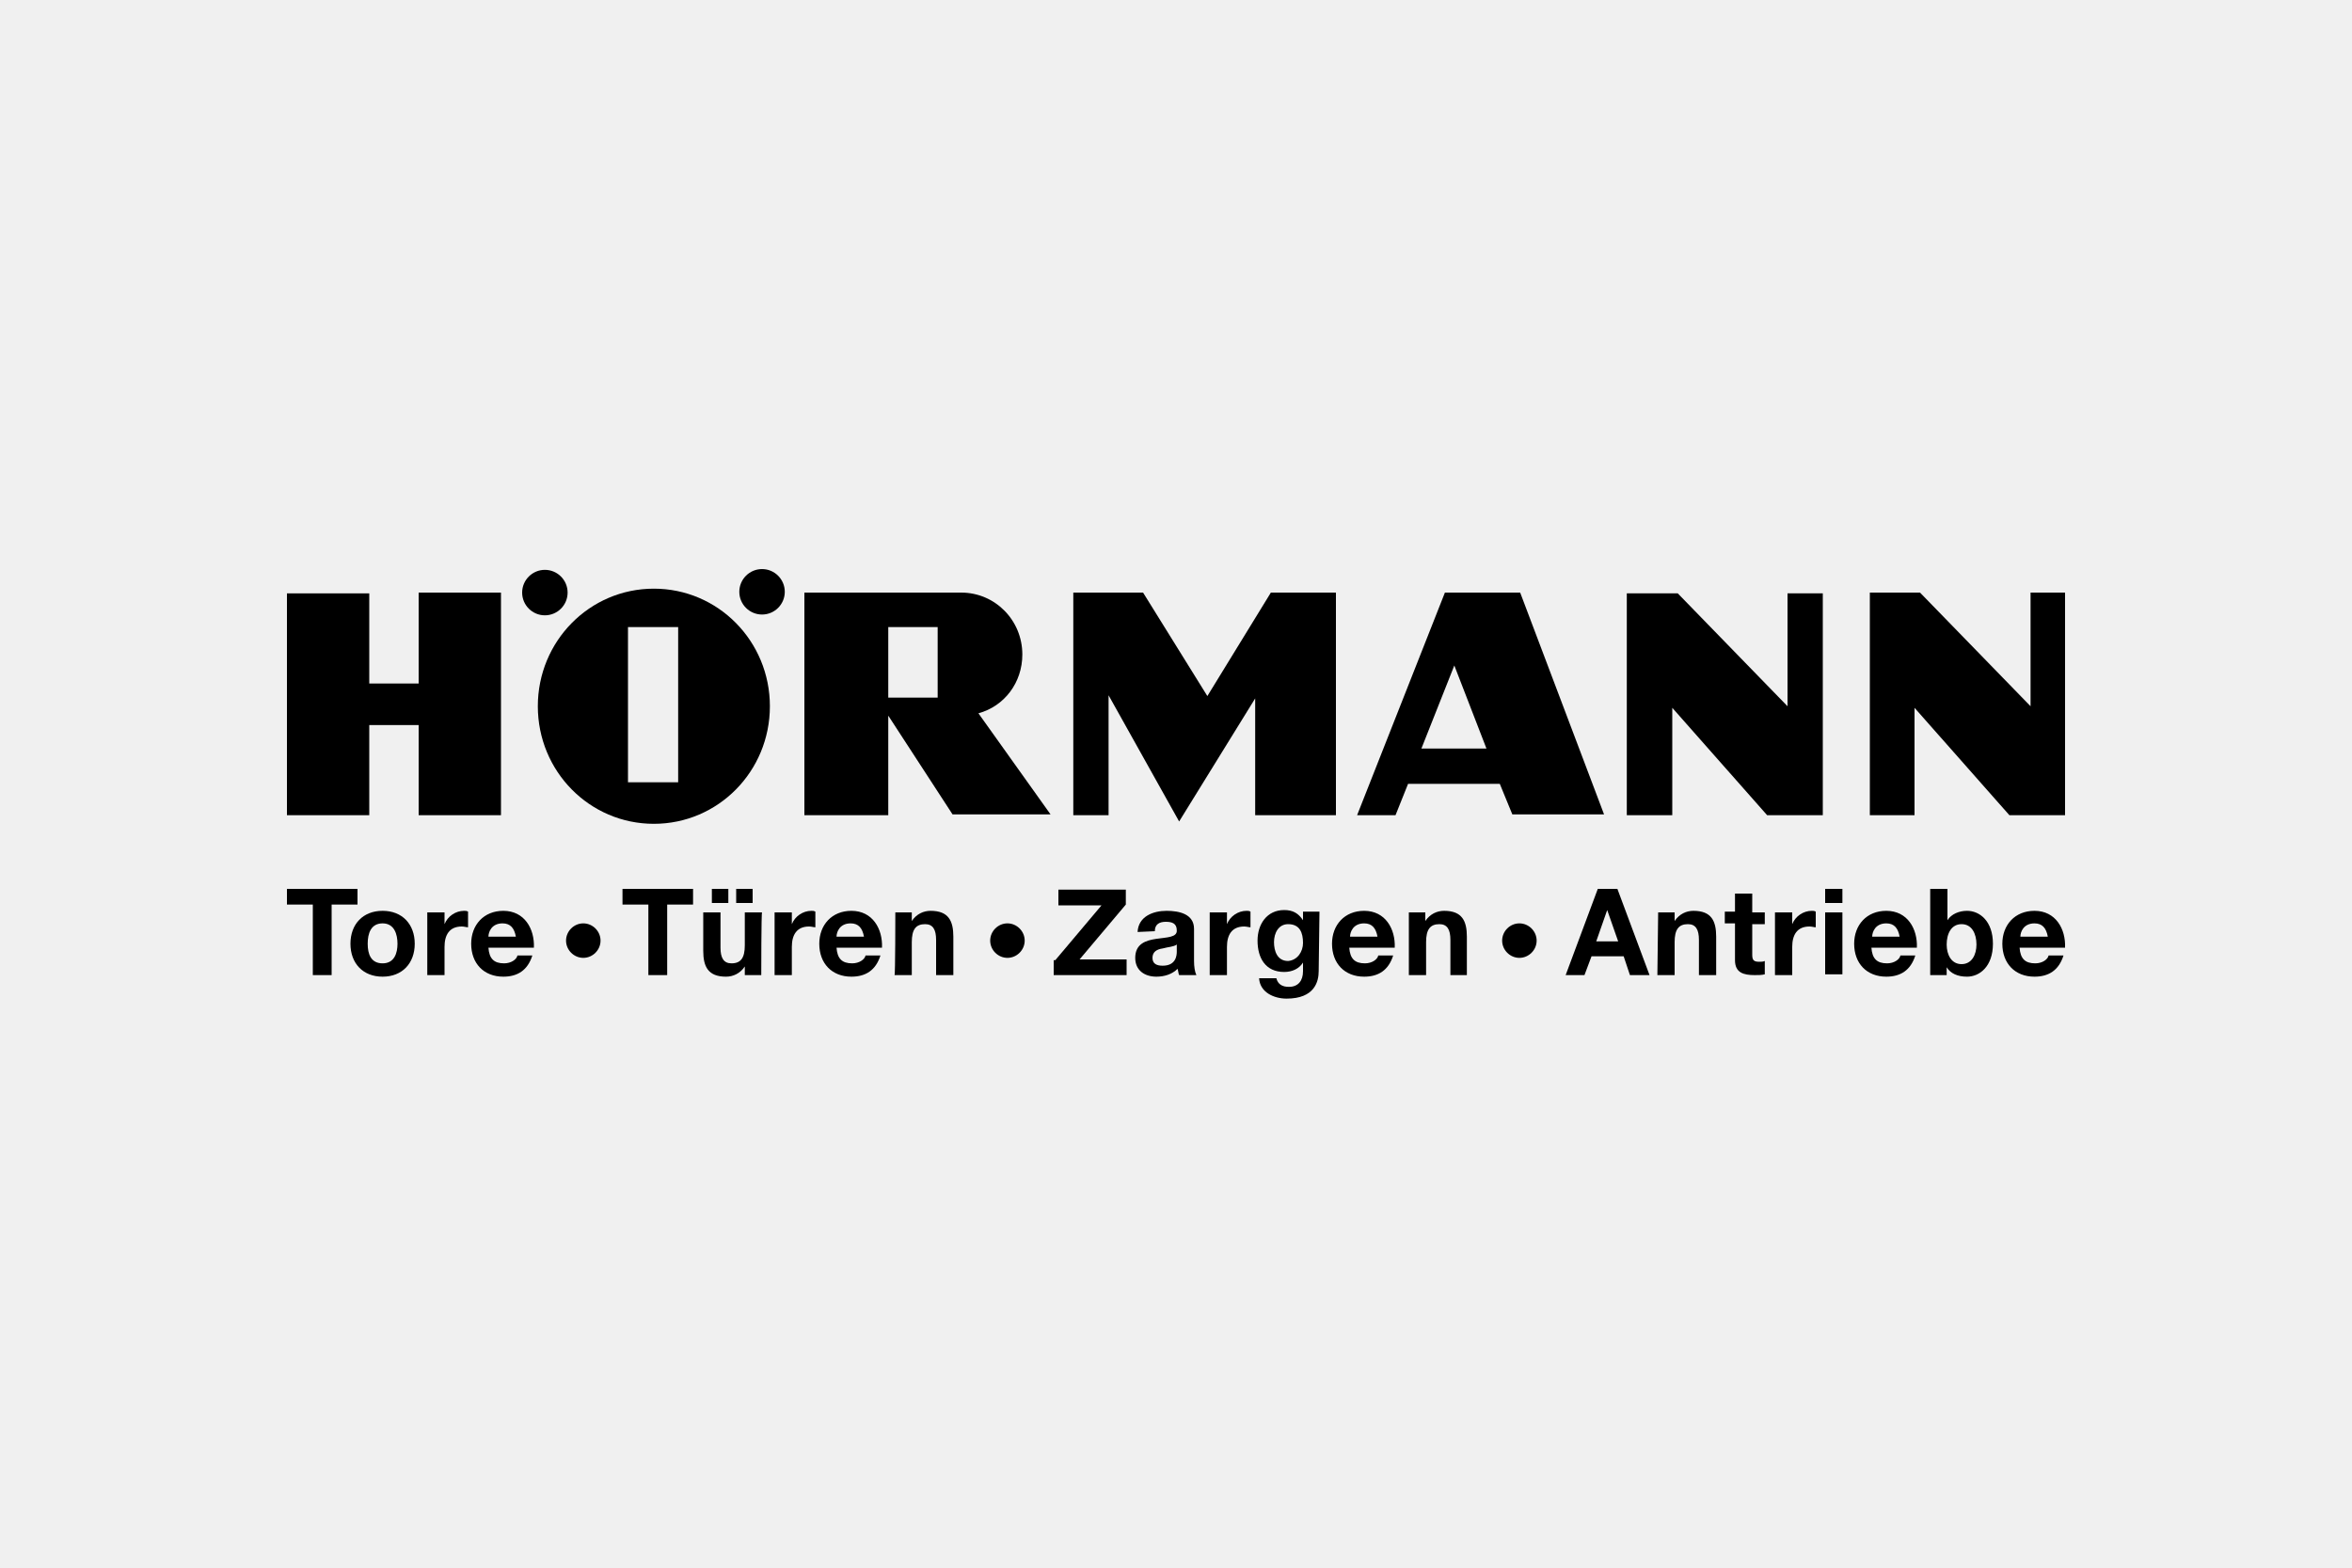
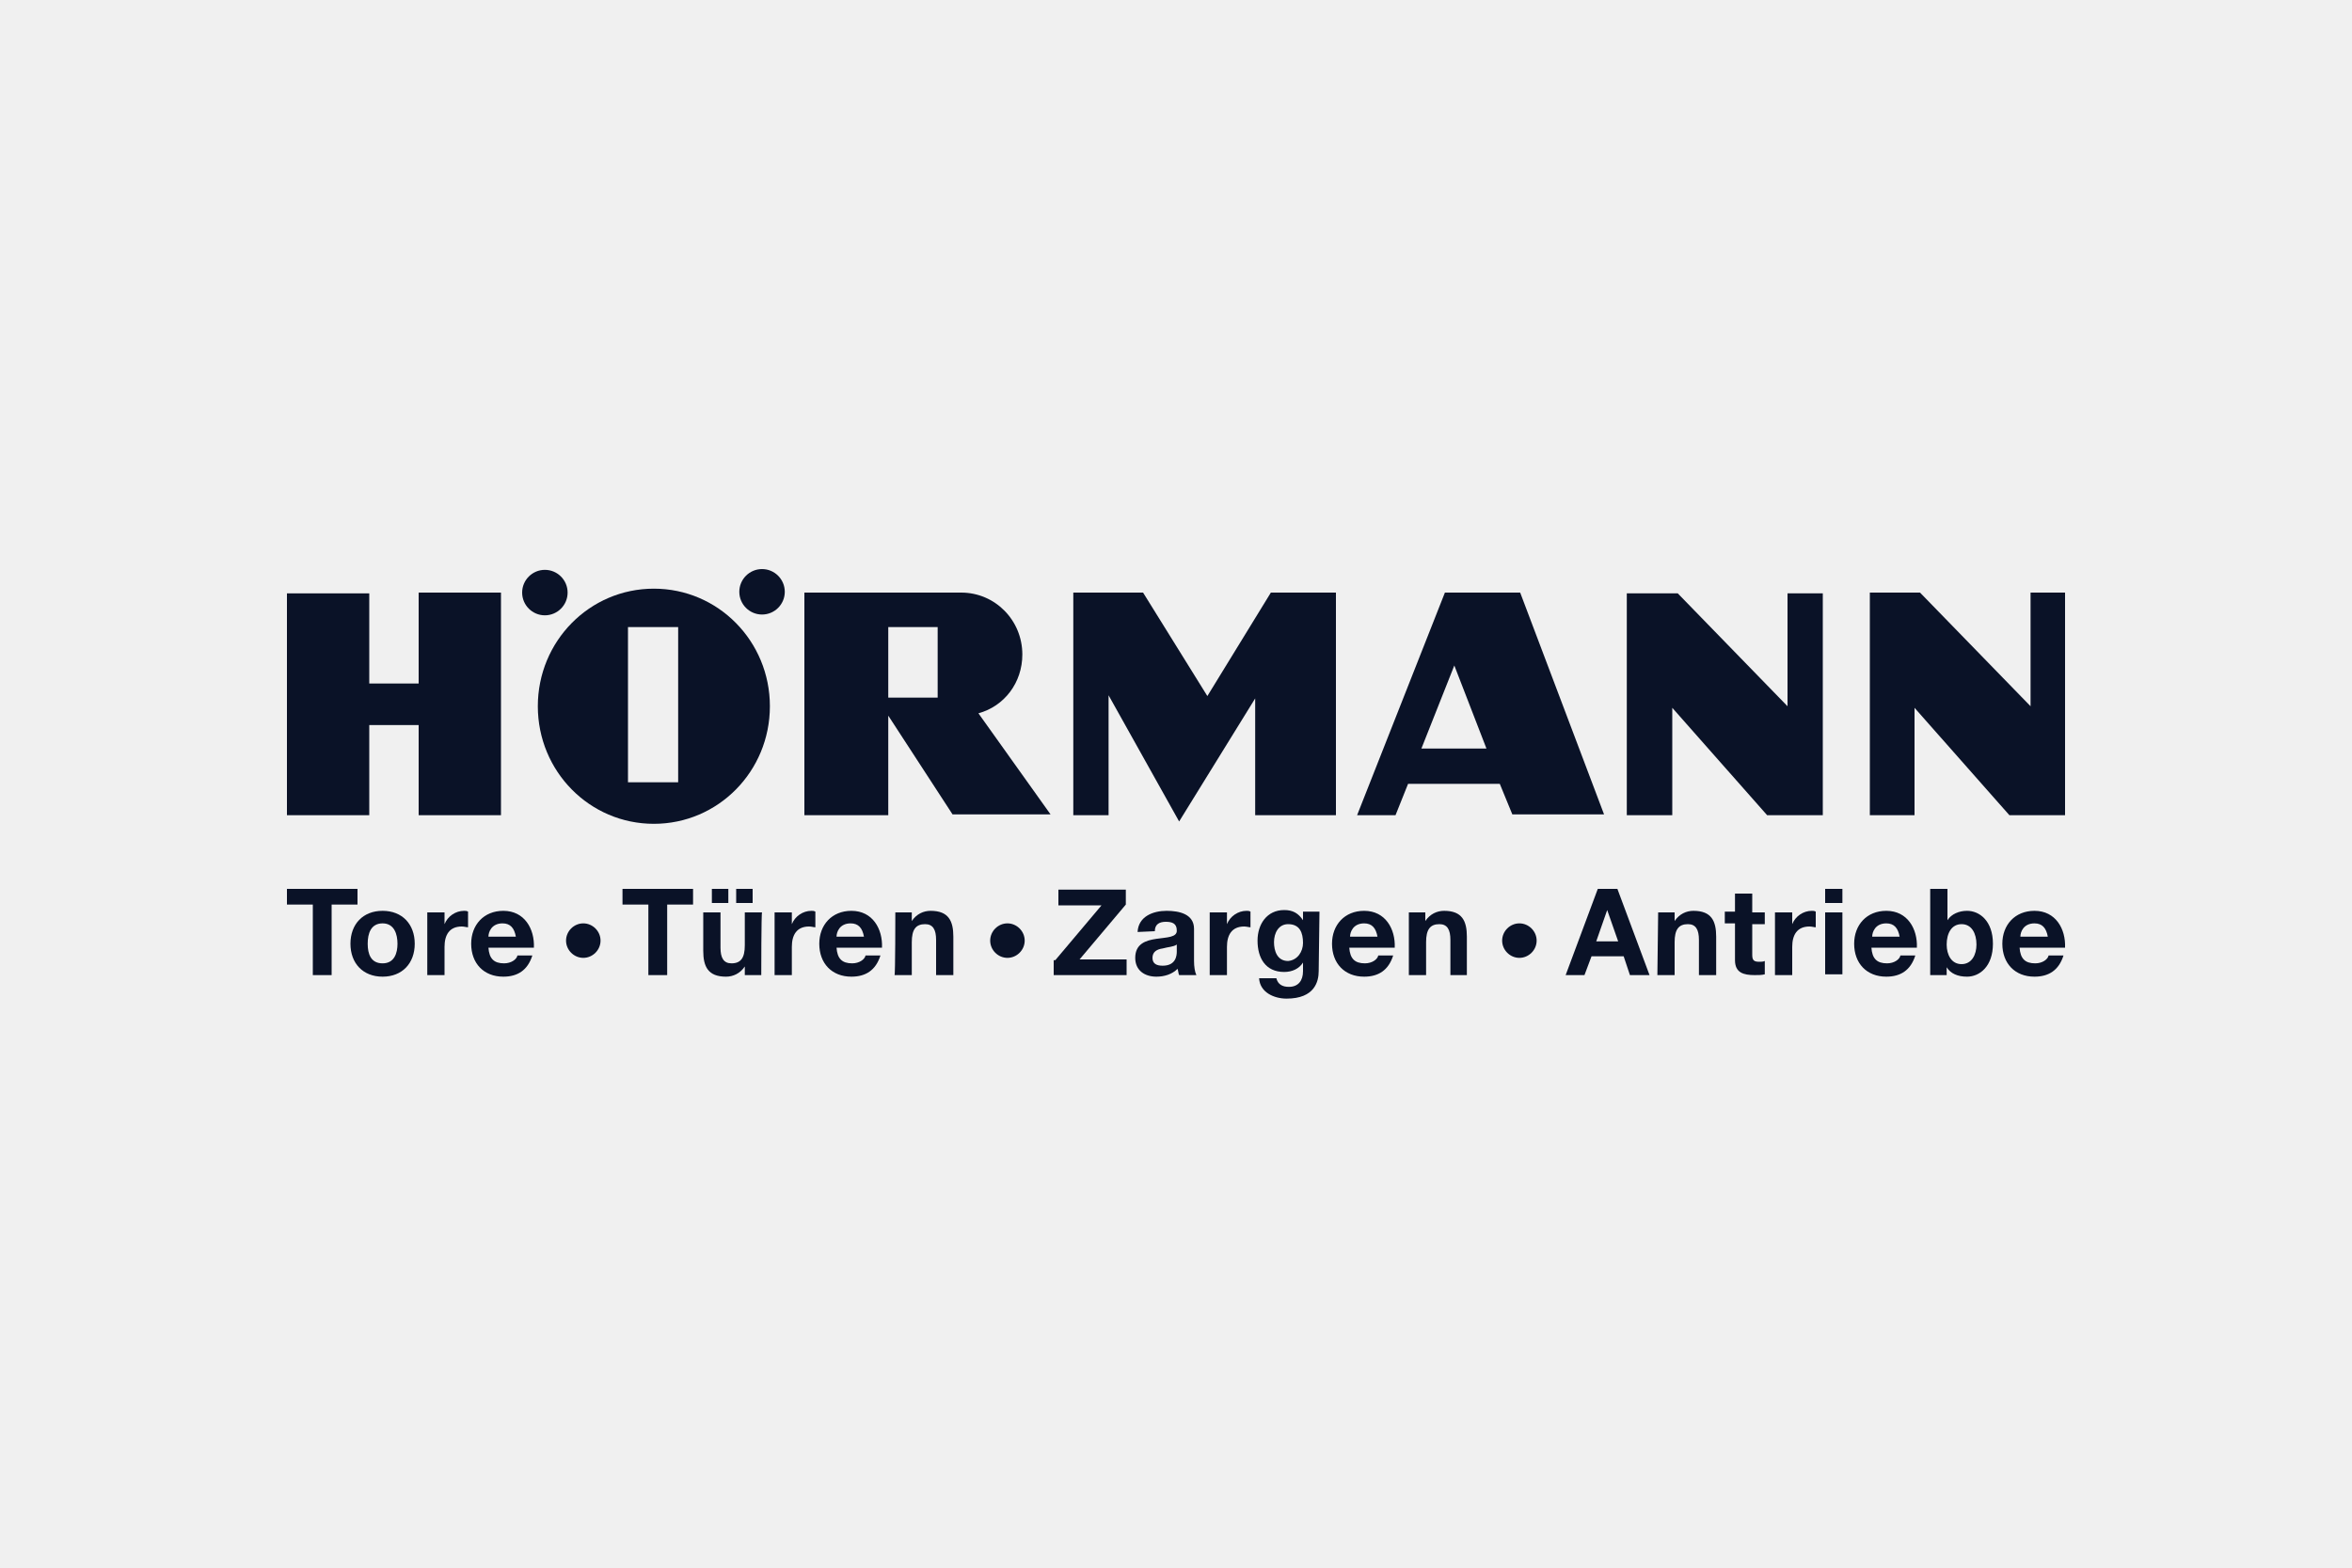
<svg xmlns="http://www.w3.org/2000/svg" version="1.1" id="Ebene_1" x="0px" y="0px" viewBox="0 0 300 200" style="enable-background:new 0 0 300 200;" xml:space="preserve">
  <style type="text/css">
	.st0{fill:#0A1227;}
	.st1{fill-rule:evenodd;clip-rule:evenodd;fill:#0A1227;}
	.st2{fill:url(#path58_2_);}
	.st3{fill-rule:evenodd;clip-rule:evenodd;fill:#194473;}
	.st4{fill:none;stroke:#194473;stroke-width:1.18;stroke-miterlimit:5.333;}
	.st5{fill-rule:evenodd;clip-rule:evenodd;}
	.st6{fill:#008948;}
	.st7{fill-rule:evenodd;clip-rule:evenodd;fill:#008948;}
	.st8{fill:#004E9E;}
	.st9{fill:#1A1A18;}
	.st10{fill:#FFFFFF;}
	.st11{fill:#76BC21;}
	.st12{fill:#1D1D1B;}
	.st13{fill-rule:evenodd;clip-rule:evenodd;fill:#1D1D1B;}
	.st14{fill:#E31513;}
	.st15{fill:#E60001;}
	.st16{fill:#333333;}
	.st17{fill:#BBBDC0;}
	.st18{fill:#1D3B6D;}
	.st19{fill-rule:evenodd;clip-rule:evenodd;fill:#1D3B6D;}
	.st20{fill:#FFFFFF;stroke:#BBBDC0;stroke-width:0.275;stroke-miterlimit:3.864;}
	.st21{fill:#005B53;}
	.st22{fill:#FF6C0E;}
	.st23{fill:#134094;}
	.st24{fill:#D2022F;}
	.st25{fill:#9D9D9C;}
	.st26{fill:#93B894;}
	.st27{filter:url(#Adobe_OpacityMaskFilter);}
	.st28{fill-rule:evenodd;clip-rule:evenodd;fill:#FFFFFF;}
	.st29{mask:url(#logo-hagesued-b_2_);fill:#FF7200;}
	.st30{filter:url(#Adobe_OpacityMaskFilter_1_);}
	.st31{mask:url(#logo-hagesued-d_2_);fill:#7F3D39;}
	.st32{fill:#FEFEFE;}
	.st33{fill:#606060;}
	.st34{filter:url(#Adobe_OpacityMaskFilter_2_);}
	.st35{mask:url(#logo-hagesued-b_1_);fill:#606060;}
	.st36{fill:none;stroke:#000000;stroke-miterlimit:10;}
	.st37{fill:none;}
	.st38{clip-path:url(#SVGID_2_);fill:#444543;}
	.st39{clip-path:url(#SVGID_4_);}
	.st40{clip-path:url(#SVGID_6_);fill:#D0D0D0;}
	.st41{clip-path:url(#SVGID_8_);fill:#D0D0D0;}
- 	.st42{fill:#1C1C1C;}
- 	.st43{fill-rule:evenodd;clip-rule:evenodd;fill:#1C1C1C;}
- 	.st44{fill:#3F3E3C;}
- 	.st45{fill:#2374BA;}
- 	.st46{fill:#AEB2B5;}
- 	.st47{fill-rule:evenodd;clip-rule:evenodd;fill:#164194;}
- 	.st48{fill:#E30613;}
- 	.st49{fill-rule:evenodd;clip-rule:evenodd;fill:#DC911B;}
- 	.st50{fill:#DC911B;}
- 	.st51{fill:#FF0066;}
+ 	.st42{fill:#3F3E3C;}
+ 	.st43{fill:#2374BA;}
+ 	.st44{fill:#AEB2B5;}
+ 	.st45{fill-rule:evenodd;clip-rule:evenodd;fill:#164194;}
+ 	.st46{fill:#E30613;}
+ 	.st47{fill-rule:evenodd;clip-rule:evenodd;fill:#DC911B;}
+ 	.st48{fill:#DC911B;}
+ 	.st49{fill:#FF0066;}
</style>
  <g>
    <g>
-       <path class="st5" d="M80.1,99.8V80l6.4,0v19.8L80.1,99.8z M98.2,90.1c0-8.3-6.6-15-14.8-15c-8.2,0-14.8,6.7-14.8,15    s6.6,15,14.8,15S98.2,98.4,98.2,90.1" />
-       <polygon points="36.6,104 36.6,75.7 47.1,75.7 47.1,87.2 53.4,87.2 53.4,75.6 63.9,75.6 63.9,104 53.4,104 53.4,92.5 47.1,92.5     47.1,104   " />
-       <polygon points="136.9,104 136.9,75.6 145.8,75.6 154,88.8 162.1,75.6 170.4,75.6 170.4,104 160.1,104 160.1,89.1 150.4,104.8     141.4,88.7 141.4,104   " />
-       <polygon points="207.5,104 207.5,75.7 214,75.7 228,90.1 228,75.7 232.5,75.7 232.5,104 225.4,104 213.3,90.3 213.3,104   " />
-       <polygon points="238.5,104 238.5,75.6 244.9,75.6 259,90.1 259,75.6 263.4,75.6 263.4,104 256.3,104 244.2,90.3 244.2,104   " />
-       <path class="st5" d="M102.6,104V75.6l20,0c4.3,0,7.8,3.5,7.8,7.9c0,3.6-2.3,6.6-5.6,7.5l9.2,12.9h-12.5l-8.2-12.6V104H102.6z     M119.6,89v-9h-6.3v9H119.6z" />
-       <path class="st5" d="M184.3,75.6h9.6l10.7,28.3h-11.7l-1.6-3.9l-11.7,0L178,104l-4.9,0L184.3,75.6z M185.5,84.9l-4.2,10.6l8.3,0    L185.5,84.9z" />
-       <path d="M72.4,75.6c0-1.6-1.3-2.9-2.9-2.9s-2.9,1.3-2.9,2.9c0,1.6,1.3,2.9,2.9,2.9C71.1,78.5,72.4,77.2,72.4,75.6" />
-       <path d="M100.1,75.5c0-1.6-1.3-2.9-2.9-2.9s-2.9,1.3-2.9,2.9c0,1.6,1.3,2.9,2.9,2.9S100.1,77.1,100.1,75.5" />
+       <path class="st1" d="M80.1,99.8V80l6.4,0v19.8L80.1,99.8z M98.2,90.1c0-8.3-6.6-15-14.8-15c-8.2,0-14.8,6.7-14.8,15    s6.6,15,14.8,15S98.2,98.4,98.2,90.1" />
+       <polygon class="st0" points="36.6,104 36.6,75.7 47.1,75.7 47.1,87.2 53.4,87.2 53.4,75.6 63.9,75.6 63.9,104 53.4,104 53.4,92.5     47.1,92.5 47.1,104   " />
+       <polygon class="st0" points="136.9,104 136.9,75.6 145.8,75.6 154,88.8 162.1,75.6 170.4,75.6 170.4,104 160.1,104 160.1,89.1     150.4,104.8 141.4,88.7 141.4,104   " />
+       <polygon class="st0" points="207.5,104 207.5,75.7 214,75.7 228,90.1 228,75.7 232.5,75.7 232.5,104 225.4,104 213.3,90.3     213.3,104   " />
+       <polygon class="st0" points="238.5,104 238.5,75.6 244.9,75.6 259,90.1 259,75.6 263.4,75.6 263.4,104 256.3,104 244.2,90.3     244.2,104   " />
+       <path class="st1" d="M102.6,104V75.6l20,0c4.3,0,7.8,3.5,7.8,7.9c0,3.6-2.3,6.6-5.6,7.5l9.2,12.9h-12.5l-8.2-12.6V104H102.6z     M119.6,89v-9h-6.3v9H119.6z" />
+       <path class="st1" d="M184.3,75.6h9.6l10.7,28.3h-11.7l-1.6-3.9l-11.7,0L178,104l-4.9,0L184.3,75.6z M185.5,84.9l-4.2,10.6l8.3,0    L185.5,84.9z" />
+       <path class="st0" d="M72.4,75.6c0-1.6-1.3-2.9-2.9-2.9s-2.9,1.3-2.9,2.9c0,1.6,1.3,2.9,2.9,2.9C71.1,78.5,72.4,77.2,72.4,75.6" />
+       <path class="st0" d="M100.1,75.5c0-1.6-1.3-2.9-2.9-2.9s-2.9,1.3-2.9,2.9c0,1.6,1.3,2.9,2.9,2.9S100.1,77.1,100.1,75.5" />
    </g>
    <g>
-       <path d="M39.9,115.4h-3.3v-2h9v2h-3.3v9h-2.4C39.9,124.4,39.9,115.4,39.9,115.4z" />
-       <path d="M48.8,116.2c2.5,0,4.1,1.7,4.1,4.2c0,2.5-1.6,4.2-4.1,4.2c-2.5,0-4.1-1.7-4.1-4.2C44.7,117.9,46.3,116.2,48.8,116.2z     M48.8,122.9c1.5,0,1.9-1.3,1.9-2.5s-0.4-2.6-1.9-2.6c-1.5,0-1.9,1.3-1.9,2.6C46.9,121.7,47.3,122.9,48.8,122.9z" />
-       <path d="M54.6,116.4h2.1v1.5h0c0.4-1,1.4-1.7,2.5-1.7c0.2,0,0.3,0,0.5,0.1v2c-0.2,0-0.5-0.1-0.8-0.1c-1.6,0-2.2,1.1-2.2,2.6v3.6    h-2.2V116.4z" />
-       <path d="M62.3,120.9c0.1,1.4,0.7,2,2,2c0.9,0,1.6-0.5,1.7-1h1.9c-0.6,1.9-1.9,2.7-3.7,2.7c-2.5,0-4.1-1.7-4.1-4.2    c0-2.4,1.6-4.2,4.1-4.2c2.7,0,4,2.3,3.9,4.7C68,120.9,62.3,120.9,62.3,120.9z M65.8,119.5c-0.2-1.1-0.7-1.7-1.7-1.7    c-1.4,0-1.8,1.1-1.8,1.7H65.8z" />
-       <path d="M74.4,117.8c1.2,0,2.2,1,2.2,2.2s-1,2.2-2.2,2.2s-2.2-1-2.2-2.2S73.2,117.8,74.4,117.8z" />
-       <path d="M82.7,115.4h-3.3v-2h9v2h-3.3v9h-2.4V115.4z" />
-       <path d="M97.1,124.4H95v-1.1h0c-0.6,0.9-1.5,1.3-2.4,1.3c-2.3,0-2.9-1.3-2.9-3.3v-4.9h2.2v4.5c0,1.3,0.4,2,1.4,2    c1.2,0,1.7-0.7,1.7-2.3v-4.2h2.2C97.1,116.4,97.1,124.4,97.1,124.4z M90.8,113.4h2.1v1.8h-2.1V113.4z M93.9,113.4H96v1.8h-2.1    V113.4z" />
-       <path d="M98.9,116.4h2.1v1.5h0c0.4-1,1.4-1.7,2.5-1.7c0.2,0,0.3,0,0.5,0.1v2c-0.2,0-0.5-0.1-0.8-0.1c-1.6,0-2.2,1.1-2.2,2.6v3.6    h-2.2V116.4z" />
-       <path d="M106.7,120.9c0.1,1.4,0.7,2,2,2c0.9,0,1.6-0.5,1.7-1h1.9c-0.6,1.9-1.9,2.7-3.7,2.7c-2.5,0-4.1-1.7-4.1-4.2    c0-2.4,1.6-4.2,4.1-4.2c2.7,0,4,2.3,3.9,4.7C112.4,120.9,106.7,120.9,106.7,120.9z M110.2,119.5c-0.2-1.1-0.7-1.7-1.7-1.7    c-1.4,0-1.8,1.1-1.8,1.7H110.2z" />
-       <path d="M114.2,116.4h2.1v1.1h0c0.6-0.9,1.5-1.3,2.4-1.3c2.3,0,2.9,1.3,2.9,3.3v4.9h-2.2v-4.5c0-1.3-0.4-2-1.4-2    c-1.2,0-1.7,0.7-1.7,2.3v4.2h-2.2C114.2,124.4,114.2,116.4,114.2,116.4z" />
-       <path d="M128.5,117.8c1.2,0,2.2,1,2.2,2.2s-1,2.2-2.2,2.2s-2.2-1-2.2-2.2S127.3,117.8,128.5,117.8z" />
-       <path d="M134.6,122.5l5.9-7H135v-2h8.6v1.9l-5.9,7h6v2h-9.3V122.5z" />
-       <path d="M145.1,118.9c0.1-2,2-2.7,3.7-2.7c1.6,0,3.5,0.4,3.5,2.3v4.1c0,0.7,0.1,1.4,0.3,1.8h-2.2c-0.1-0.2-0.1-0.5-0.2-0.8    c-0.7,0.7-1.7,1-2.7,1c-1.5,0-2.7-0.8-2.7-2.4c0-3.6,5.4-1.7,5.3-3.5c0-0.9-0.6-1.1-1.4-1.1c-0.8,0-1.4,0.3-1.4,1.2L145.1,118.9    L145.1,118.9z M150.1,120.5c-0.4,0.3-1.1,0.3-1.8,0.5c-0.7,0.1-1.3,0.4-1.3,1.2s0.6,1,1.3,1c1.7,0,1.8-1.3,1.8-1.8V120.5z" />
-       <path d="M154.4,116.4h2.1v1.5h0c0.4-1,1.4-1.7,2.5-1.7c0.2,0,0.3,0,0.5,0.1v2c-0.2,0-0.5-0.1-0.8-0.1c-1.6,0-2.2,1.1-2.2,2.6v3.6    h-2.2V116.4z" />
-       <path d="M168.2,123.9c0,1.3-0.5,3.5-4.1,3.5c-1.6,0-3.4-0.8-3.5-2.6h2.2c0.2,0.8,0.8,1.1,1.6,1.1c1.2,0,1.8-0.8,1.8-2v-1.1h0    c-0.5,0.8-1.4,1.2-2.4,1.2c-2.4,0-3.4-1.8-3.4-4c0-2.1,1.2-3.9,3.4-3.9c1.1,0,1.8,0.4,2.4,1.3h0v-1.1h2.1L168.2,123.9L168.2,123.9    z M166.2,120.3c0-1.3-0.4-2.4-1.9-2.4c-1.2,0-1.8,1.1-1.8,2.3c0,1.1,0.4,2.4,1.8,2.4C165.5,122.5,166.2,121.4,166.2,120.3z" />
-       <path d="M172.1,120.9c0.1,1.4,0.7,2,2,2c0.9,0,1.6-0.5,1.7-1h1.9c-0.6,1.9-1.9,2.7-3.7,2.7c-2.5,0-4.1-1.7-4.1-4.2    c0-2.4,1.6-4.2,4.1-4.2c2.7,0,4,2.3,3.9,4.7C177.9,120.9,172.1,120.9,172.1,120.9z M175.7,119.5c-0.2-1.1-0.7-1.7-1.7-1.7    c-1.4,0-1.8,1.1-1.8,1.7H175.7z" />
-       <path d="M179.7,116.4h2.1v1.1h0c0.6-0.9,1.5-1.3,2.4-1.3c2.3,0,2.9,1.3,2.9,3.3v4.9H185v-4.5c0-1.3-0.4-2-1.4-2    c-1.2,0-1.7,0.7-1.7,2.3v4.2h-2.2L179.7,116.4L179.7,116.4z" />
-       <path d="M193.8,117.8c1.2,0,2.2,1,2.2,2.2s-1,2.2-2.2,2.2s-2.2-1-2.2-2.2S192.6,117.8,193.8,117.8z" />
-       <path d="M203.8,113.4h2.5l4.1,11h-2.5l-0.8-2.4h-4.1l-0.9,2.4h-2.4L203.8,113.4z M203.6,120.1h2.8l-1.4-4h0L203.6,120.1z" />
-       <path d="M211.5,116.4h2.1v1.1h0c0.6-0.9,1.5-1.3,2.4-1.3c2.3,0,2.9,1.3,2.9,3.3v4.9h-2.2v-4.5c0-1.3-0.4-2-1.4-2    c-1.2,0-1.7,0.7-1.7,2.3v4.2h-2.2L211.5,116.4L211.5,116.4z" />
-       <path d="M223.5,116.4h1.6v1.5h-1.6v3.9c0,0.7,0.2,0.9,0.9,0.9c0.2,0,0.5,0,0.7-0.1v1.7c-0.4,0.1-0.8,0.1-1.3,0.1    c-1.4,0-2.5-0.3-2.5-1.9v-4.7H220v-1.5h1.3V114h2.2L223.5,116.4L223.5,116.4z" />
-       <path d="M226.5,116.4h2.1v1.5h0c0.4-1,1.4-1.7,2.5-1.7c0.2,0,0.3,0,0.5,0.1v2c-0.2,0-0.5-0.1-0.8-0.1c-1.6,0-2.2,1.1-2.2,2.6v3.6    h-2.2V116.4z" />
-       <path d="M235,115.2h-2.2v-1.8h2.2V115.2z M232.8,116.4h2.2v7.9h-2.2V116.4z" />
-       <path d="M238.7,120.9c0.1,1.4,0.7,2,2,2c0.9,0,1.6-0.5,1.7-1h1.9c-0.6,1.9-1.9,2.7-3.7,2.7c-2.5,0-4.1-1.7-4.1-4.2    c0-2.4,1.6-4.2,4.1-4.2c2.7,0,4,2.3,3.9,4.7C244.4,120.9,238.7,120.9,238.7,120.9z M242.3,119.5c-0.2-1.1-0.7-1.7-1.7-1.7    c-1.4,0-1.8,1.1-1.8,1.7H242.3z" />
-       <path d="M246.2,113.4h2.2v4h0c0.5-0.8,1.5-1.2,2.5-1.2c1.6,0,3.3,1.3,3.3,4.2s-1.7,4.2-3.3,4.2c-1.2,0-2.1-0.4-2.6-1.2h0v1h-2.1    V113.4z M250.2,117.9c-1.3,0-1.9,1.2-1.9,2.6c0,1.3,0.6,2.5,1.9,2.5c1.3,0,1.9-1.2,1.9-2.5C252.1,119.1,251.5,117.9,250.2,117.9z" />
-       <path d="M257.6,120.9c0.1,1.4,0.7,2,2,2c0.9,0,1.6-0.5,1.7-1h1.9c-0.6,1.9-1.9,2.7-3.7,2.7c-2.5,0-4.1-1.7-4.1-4.2    c0-2.4,1.6-4.2,4.1-4.2c2.7,0,4,2.3,3.9,4.7C263.3,120.9,257.6,120.9,257.6,120.9z M261.2,119.5c-0.2-1.1-0.7-1.7-1.7-1.7    c-1.4,0-1.8,1.1-1.8,1.7H261.2z" />
+       <path class="st0" d="M39.9,115.4h-3.3v-2h9v2h-3.3v9h-2.4V115.4z" />
+       <path class="st0" d="M48.8,116.2c2.5,0,4.1,1.7,4.1,4.2c0,2.5-1.6,4.2-4.1,4.2c-2.5,0-4.1-1.7-4.1-4.2    C44.7,117.9,46.3,116.2,48.8,116.2z M48.8,122.9c1.5,0,1.9-1.3,1.9-2.5s-0.4-2.6-1.9-2.6c-1.5,0-1.9,1.3-1.9,2.6    C46.9,121.7,47.3,122.9,48.8,122.9z" />
+       <path class="st0" d="M54.6,116.4h2.1v1.5h0c0.4-1,1.4-1.7,2.5-1.7c0.2,0,0.3,0,0.5,0.1v2c-0.2,0-0.5-0.1-0.8-0.1    c-1.6,0-2.2,1.1-2.2,2.6v3.6h-2.2V116.4z" />
+       <path class="st0" d="M62.3,120.9c0.1,1.4,0.7,2,2,2c0.9,0,1.6-0.5,1.7-1h1.9c-0.6,1.9-1.9,2.7-3.7,2.7c-2.5,0-4.1-1.7-4.1-4.2    c0-2.4,1.6-4.2,4.1-4.2c2.7,0,4,2.3,3.9,4.7L62.3,120.9z M65.8,119.5c-0.2-1.1-0.7-1.7-1.7-1.7c-1.4,0-1.8,1.1-1.8,1.7H65.8z" />
+       <path class="st0" d="M74.4,117.8c1.2,0,2.2,1,2.2,2.2s-1,2.2-2.2,2.2s-2.2-1-2.2-2.2S73.2,117.8,74.4,117.8z" />
+       <path class="st0" d="M82.7,115.4h-3.3v-2h9v2h-3.3v9h-2.4V115.4z" />
+       <path class="st0" d="M97.1,124.4H95v-1.1h0c-0.6,0.9-1.5,1.3-2.4,1.3c-2.3,0-2.9-1.3-2.9-3.3v-4.9h2.2v4.5c0,1.3,0.4,2,1.4,2    c1.2,0,1.7-0.7,1.7-2.3v-4.2h2.2C97.1,116.4,97.1,124.4,97.1,124.4z M90.8,113.4h2.1v1.8h-2.1V113.4z M93.9,113.4H96v1.8h-2.1    V113.4z" />
+       <path class="st0" d="M98.9,116.4h2.1v1.5h0c0.4-1,1.4-1.7,2.5-1.7c0.2,0,0.3,0,0.5,0.1v2c-0.2,0-0.5-0.1-0.8-0.1    c-1.6,0-2.2,1.1-2.2,2.6v3.6h-2.2V116.4z" />
+       <path class="st0" d="M106.7,120.9c0.1,1.4,0.7,2,2,2c0.9,0,1.6-0.5,1.7-1h1.9c-0.6,1.9-1.9,2.7-3.7,2.7c-2.5,0-4.1-1.7-4.1-4.2    c0-2.4,1.6-4.2,4.1-4.2c2.7,0,4,2.3,3.9,4.7L106.7,120.9z M110.2,119.5c-0.2-1.1-0.7-1.7-1.7-1.7c-1.4,0-1.8,1.1-1.8,1.7H110.2z" />
+       <path class="st0" d="M114.2,116.4h2.1v1.1h0c0.6-0.9,1.5-1.3,2.4-1.3c2.3,0,2.9,1.3,2.9,3.3v4.9h-2.2v-4.5c0-1.3-0.4-2-1.4-2    c-1.2,0-1.7,0.7-1.7,2.3v4.2h-2.2C114.2,124.4,114.2,116.4,114.2,116.4z" />
+       <path class="st0" d="M128.5,117.8c1.2,0,2.2,1,2.2,2.2s-1,2.2-2.2,2.2s-2.2-1-2.2-2.2S127.3,117.8,128.5,117.8z" />
+       <path class="st0" d="M134.6,122.5l5.9-7H135v-2h8.6v1.9l-5.9,7h6v2h-9.3V122.5z" />
+       <path class="st0" d="M145.1,118.9c0.1-2,2-2.7,3.7-2.7c1.6,0,3.5,0.4,3.5,2.3v4.1c0,0.7,0.1,1.4,0.3,1.8h-2.2    c-0.1-0.2-0.1-0.5-0.2-0.8c-0.7,0.7-1.7,1-2.7,1c-1.5,0-2.7-0.8-2.7-2.4c0-3.6,5.4-1.7,5.3-3.5c0-0.9-0.6-1.1-1.4-1.1    c-0.8,0-1.4,0.3-1.4,1.2L145.1,118.9L145.1,118.9z M150.1,120.5c-0.4,0.3-1.1,0.3-1.8,0.5c-0.7,0.1-1.3,0.4-1.3,1.2s0.6,1,1.3,1    c1.7,0,1.8-1.3,1.8-1.8V120.5z" />
+       <path class="st0" d="M154.4,116.4h2.1v1.5h0c0.4-1,1.4-1.7,2.5-1.7c0.2,0,0.3,0,0.5,0.1v2c-0.2,0-0.5-0.1-0.8-0.1    c-1.6,0-2.2,1.1-2.2,2.6v3.6h-2.2V116.4z" />
+       <path class="st0" d="M168.2,123.9c0,1.3-0.5,3.5-4.1,3.5c-1.6,0-3.4-0.8-3.5-2.6h2.2c0.2,0.8,0.8,1.1,1.6,1.1c1.2,0,1.8-0.8,1.8-2    v-1.1h0c-0.5,0.8-1.4,1.2-2.4,1.2c-2.4,0-3.4-1.8-3.4-4c0-2.1,1.2-3.9,3.4-3.9c1.1,0,1.8,0.4,2.4,1.3h0v-1.1h2.1L168.2,123.9    L168.2,123.9z M166.2,120.3c0-1.3-0.4-2.4-1.9-2.4c-1.2,0-1.8,1.1-1.8,2.3c0,1.1,0.4,2.4,1.8,2.4    C165.5,122.5,166.2,121.4,166.2,120.3z" />
+       <path class="st0" d="M172.1,120.9c0.1,1.4,0.7,2,2,2c0.9,0,1.6-0.5,1.7-1h1.9c-0.6,1.9-1.9,2.7-3.7,2.7c-2.5,0-4.1-1.7-4.1-4.2    c0-2.4,1.6-4.2,4.1-4.2c2.7,0,4,2.3,3.9,4.7L172.1,120.9z M175.7,119.5c-0.2-1.1-0.7-1.7-1.7-1.7c-1.4,0-1.8,1.1-1.8,1.7H175.7z" />
+       <path class="st0" d="M179.7,116.4h2.1v1.1h0c0.6-0.9,1.5-1.3,2.4-1.3c2.3,0,2.9,1.3,2.9,3.3v4.9H185v-4.5c0-1.3-0.4-2-1.4-2    c-1.2,0-1.7,0.7-1.7,2.3v4.2h-2.2L179.7,116.4L179.7,116.4z" />
+       <path class="st0" d="M193.8,117.8c1.2,0,2.2,1,2.2,2.2s-1,2.2-2.2,2.2s-2.2-1-2.2-2.2S192.6,117.8,193.8,117.8z" />
+       <path class="st0" d="M203.8,113.4h2.5l4.1,11h-2.5l-0.8-2.4h-4.1l-0.9,2.4h-2.4L203.8,113.4z M203.6,120.1h2.8l-1.4-4h0    L203.6,120.1z" />
+       <path class="st0" d="M211.5,116.4h2.1v1.1h0c0.6-0.9,1.5-1.3,2.4-1.3c2.3,0,2.9,1.3,2.9,3.3v4.9h-2.2v-4.5c0-1.3-0.4-2-1.4-2    c-1.2,0-1.7,0.7-1.7,2.3v4.2h-2.2L211.5,116.4L211.5,116.4z" />
+       <path class="st0" d="M223.5,116.4h1.6v1.5h-1.6v3.9c0,0.7,0.2,0.9,0.9,0.9c0.2,0,0.5,0,0.7-0.1v1.7c-0.4,0.1-0.8,0.1-1.3,0.1    c-1.4,0-2.5-0.3-2.5-1.9v-4.7H220v-1.5h1.3V114h2.2L223.5,116.4L223.5,116.4z" />
+       <path class="st0" d="M226.5,116.4h2.1v1.5h0c0.4-1,1.4-1.7,2.5-1.7c0.2,0,0.3,0,0.5,0.1v2c-0.2,0-0.5-0.1-0.8-0.1    c-1.6,0-2.2,1.1-2.2,2.6v3.6h-2.2V116.4z" />
+       <path class="st0" d="M235,115.2h-2.2v-1.8h2.2V115.2z M232.8,116.4h2.2v7.9h-2.2V116.4z" />
+       <path class="st0" d="M238.7,120.9c0.1,1.4,0.7,2,2,2c0.9,0,1.6-0.5,1.7-1h1.9c-0.6,1.9-1.9,2.7-3.7,2.7c-2.5,0-4.1-1.7-4.1-4.2    c0-2.4,1.6-4.2,4.1-4.2c2.7,0,4,2.3,3.9,4.7L238.7,120.9z M242.3,119.5c-0.2-1.1-0.7-1.7-1.7-1.7c-1.4,0-1.8,1.1-1.8,1.7H242.3z" />
+       <path class="st0" d="M246.2,113.4h2.2v4h0c0.5-0.8,1.5-1.2,2.5-1.2c1.6,0,3.3,1.3,3.3,4.2s-1.7,4.2-3.3,4.2    c-1.2,0-2.1-0.4-2.6-1.2h0v1h-2.1V113.4z M250.2,117.9c-1.3,0-1.9,1.2-1.9,2.6c0,1.3,0.6,2.5,1.9,2.5c1.3,0,1.9-1.2,1.9-2.5    C252.1,119.1,251.5,117.9,250.2,117.9z" />
+       <path class="st0" d="M257.6,120.9c0.1,1.4,0.7,2,2,2c0.9,0,1.6-0.5,1.7-1h1.9c-0.6,1.9-1.9,2.7-3.7,2.7c-2.5,0-4.1-1.7-4.1-4.2    c0-2.4,1.6-4.2,4.1-4.2c2.7,0,4,2.3,3.9,4.7L257.6,120.9z M261.2,119.5c-0.2-1.1-0.7-1.7-1.7-1.7c-1.4,0-1.8,1.1-1.8,1.7H261.2z" />
    </g>
  </g>
</svg>
